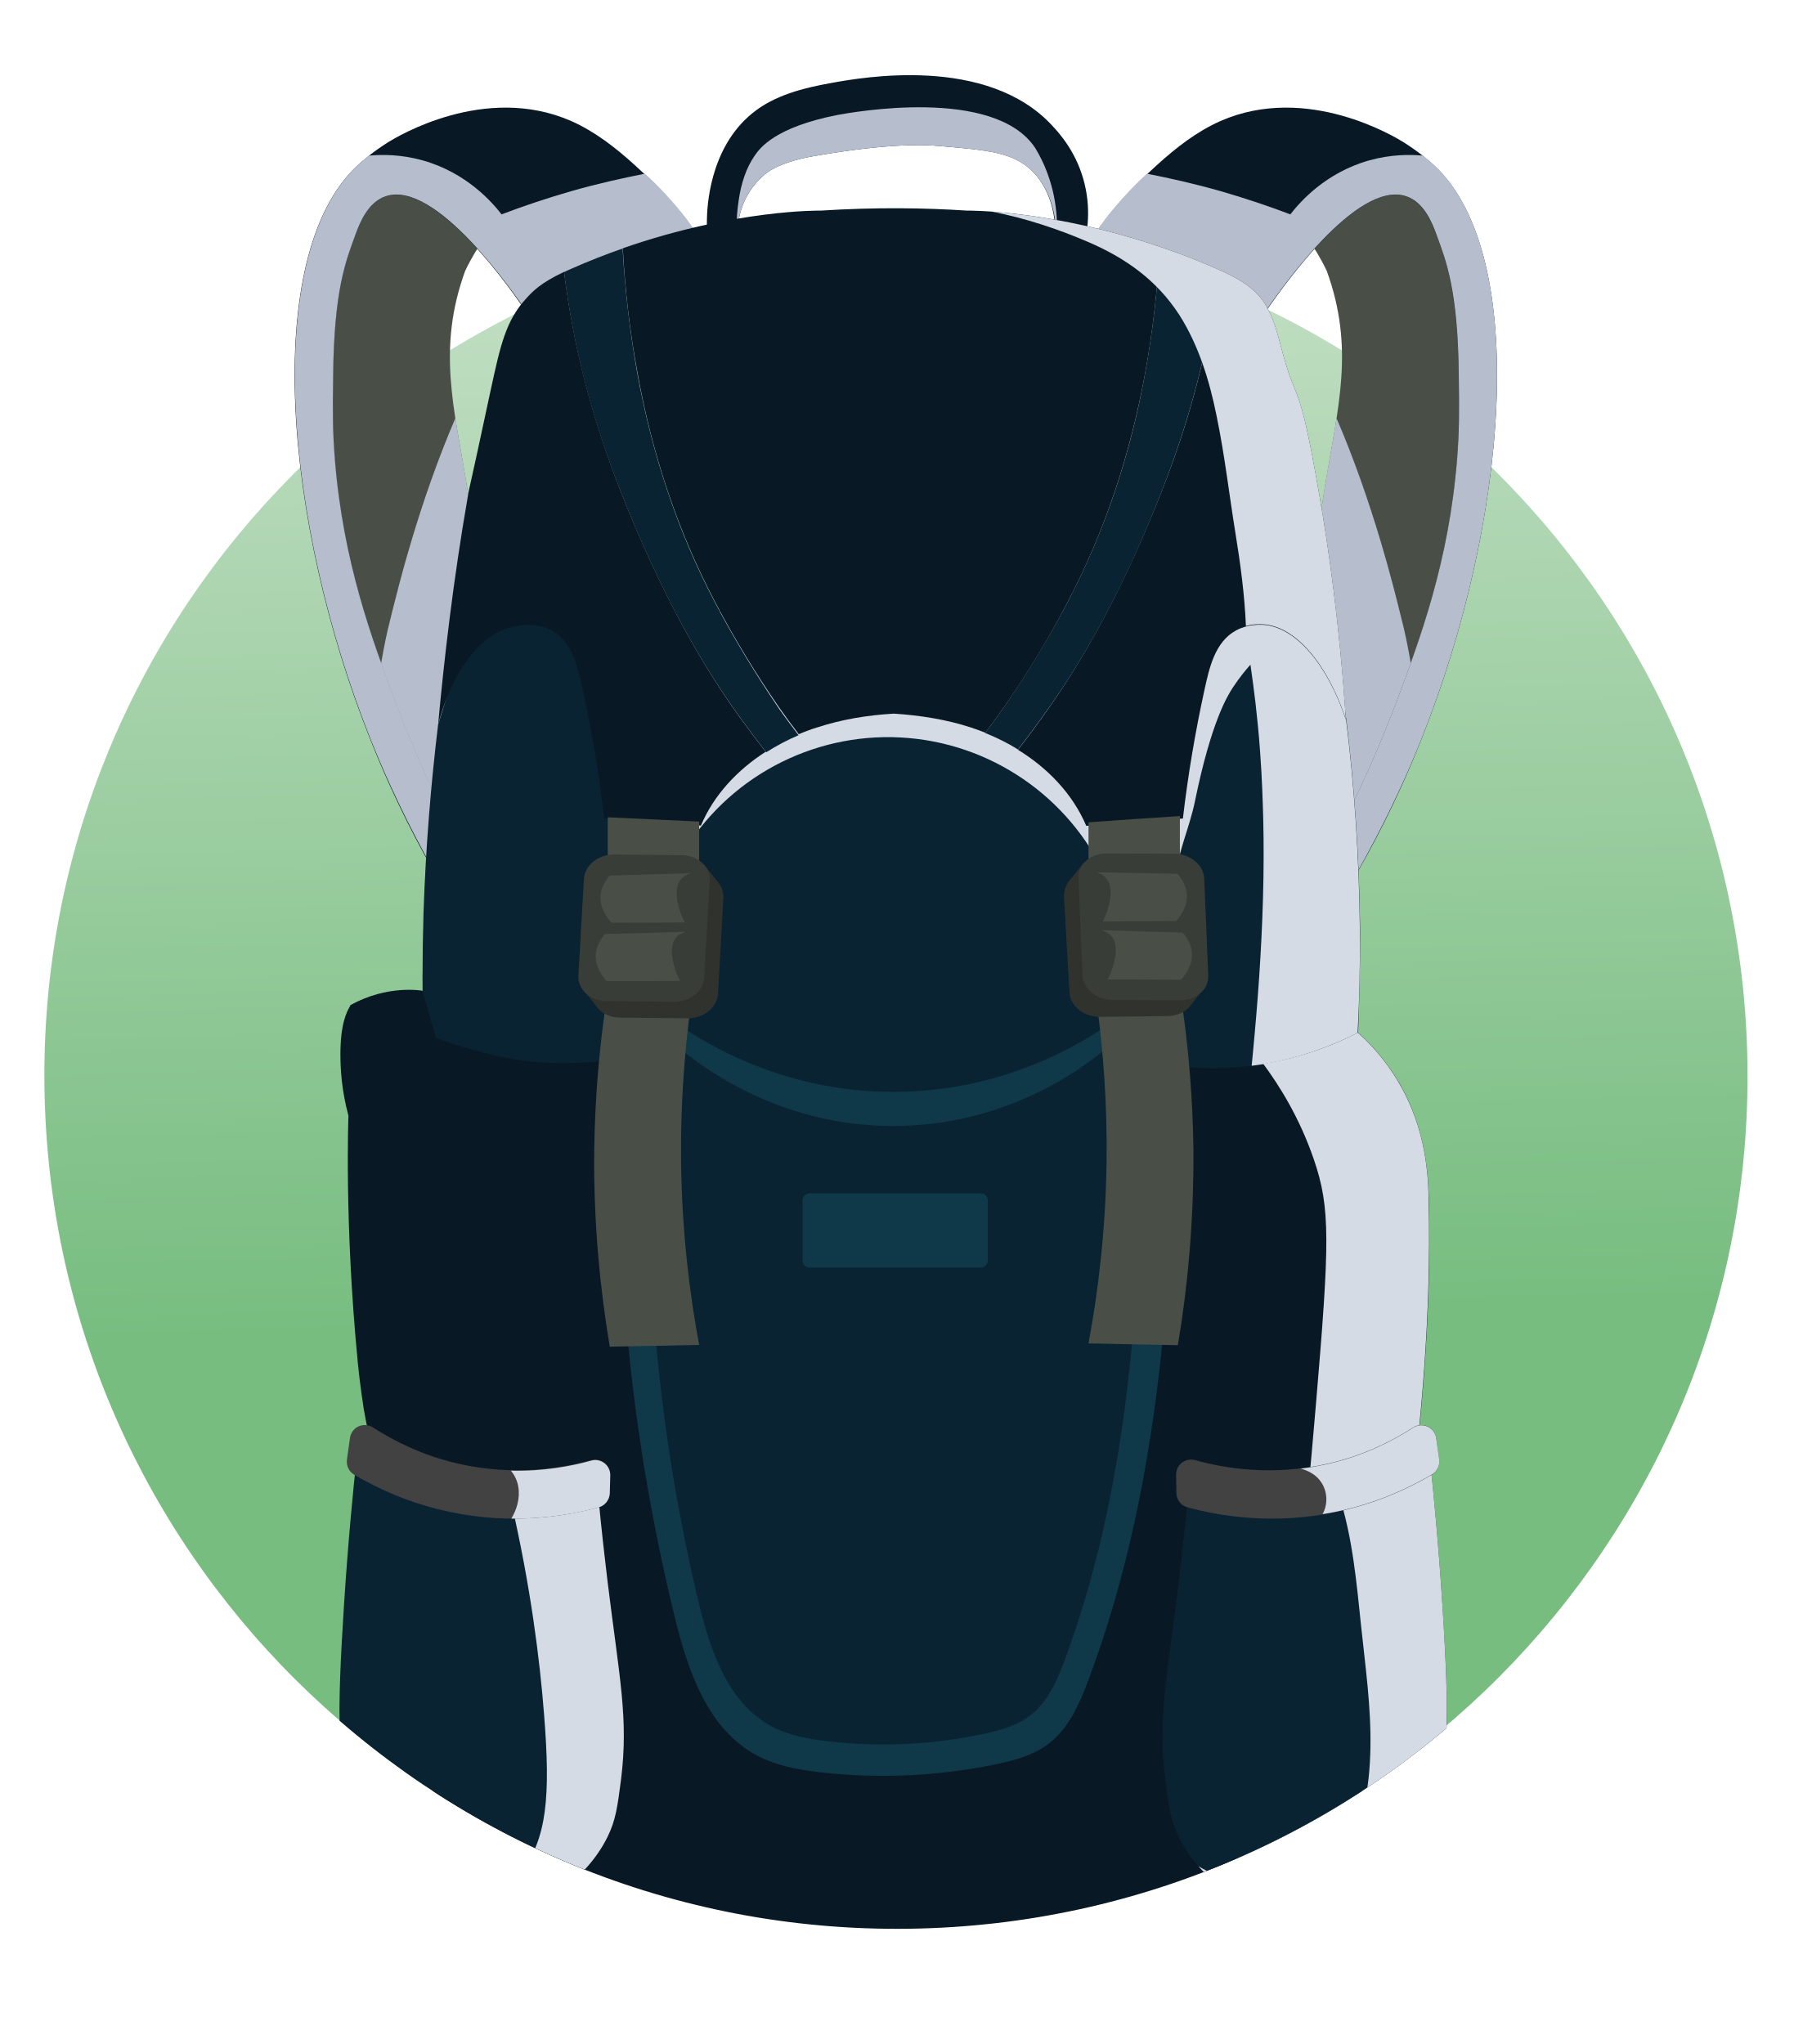
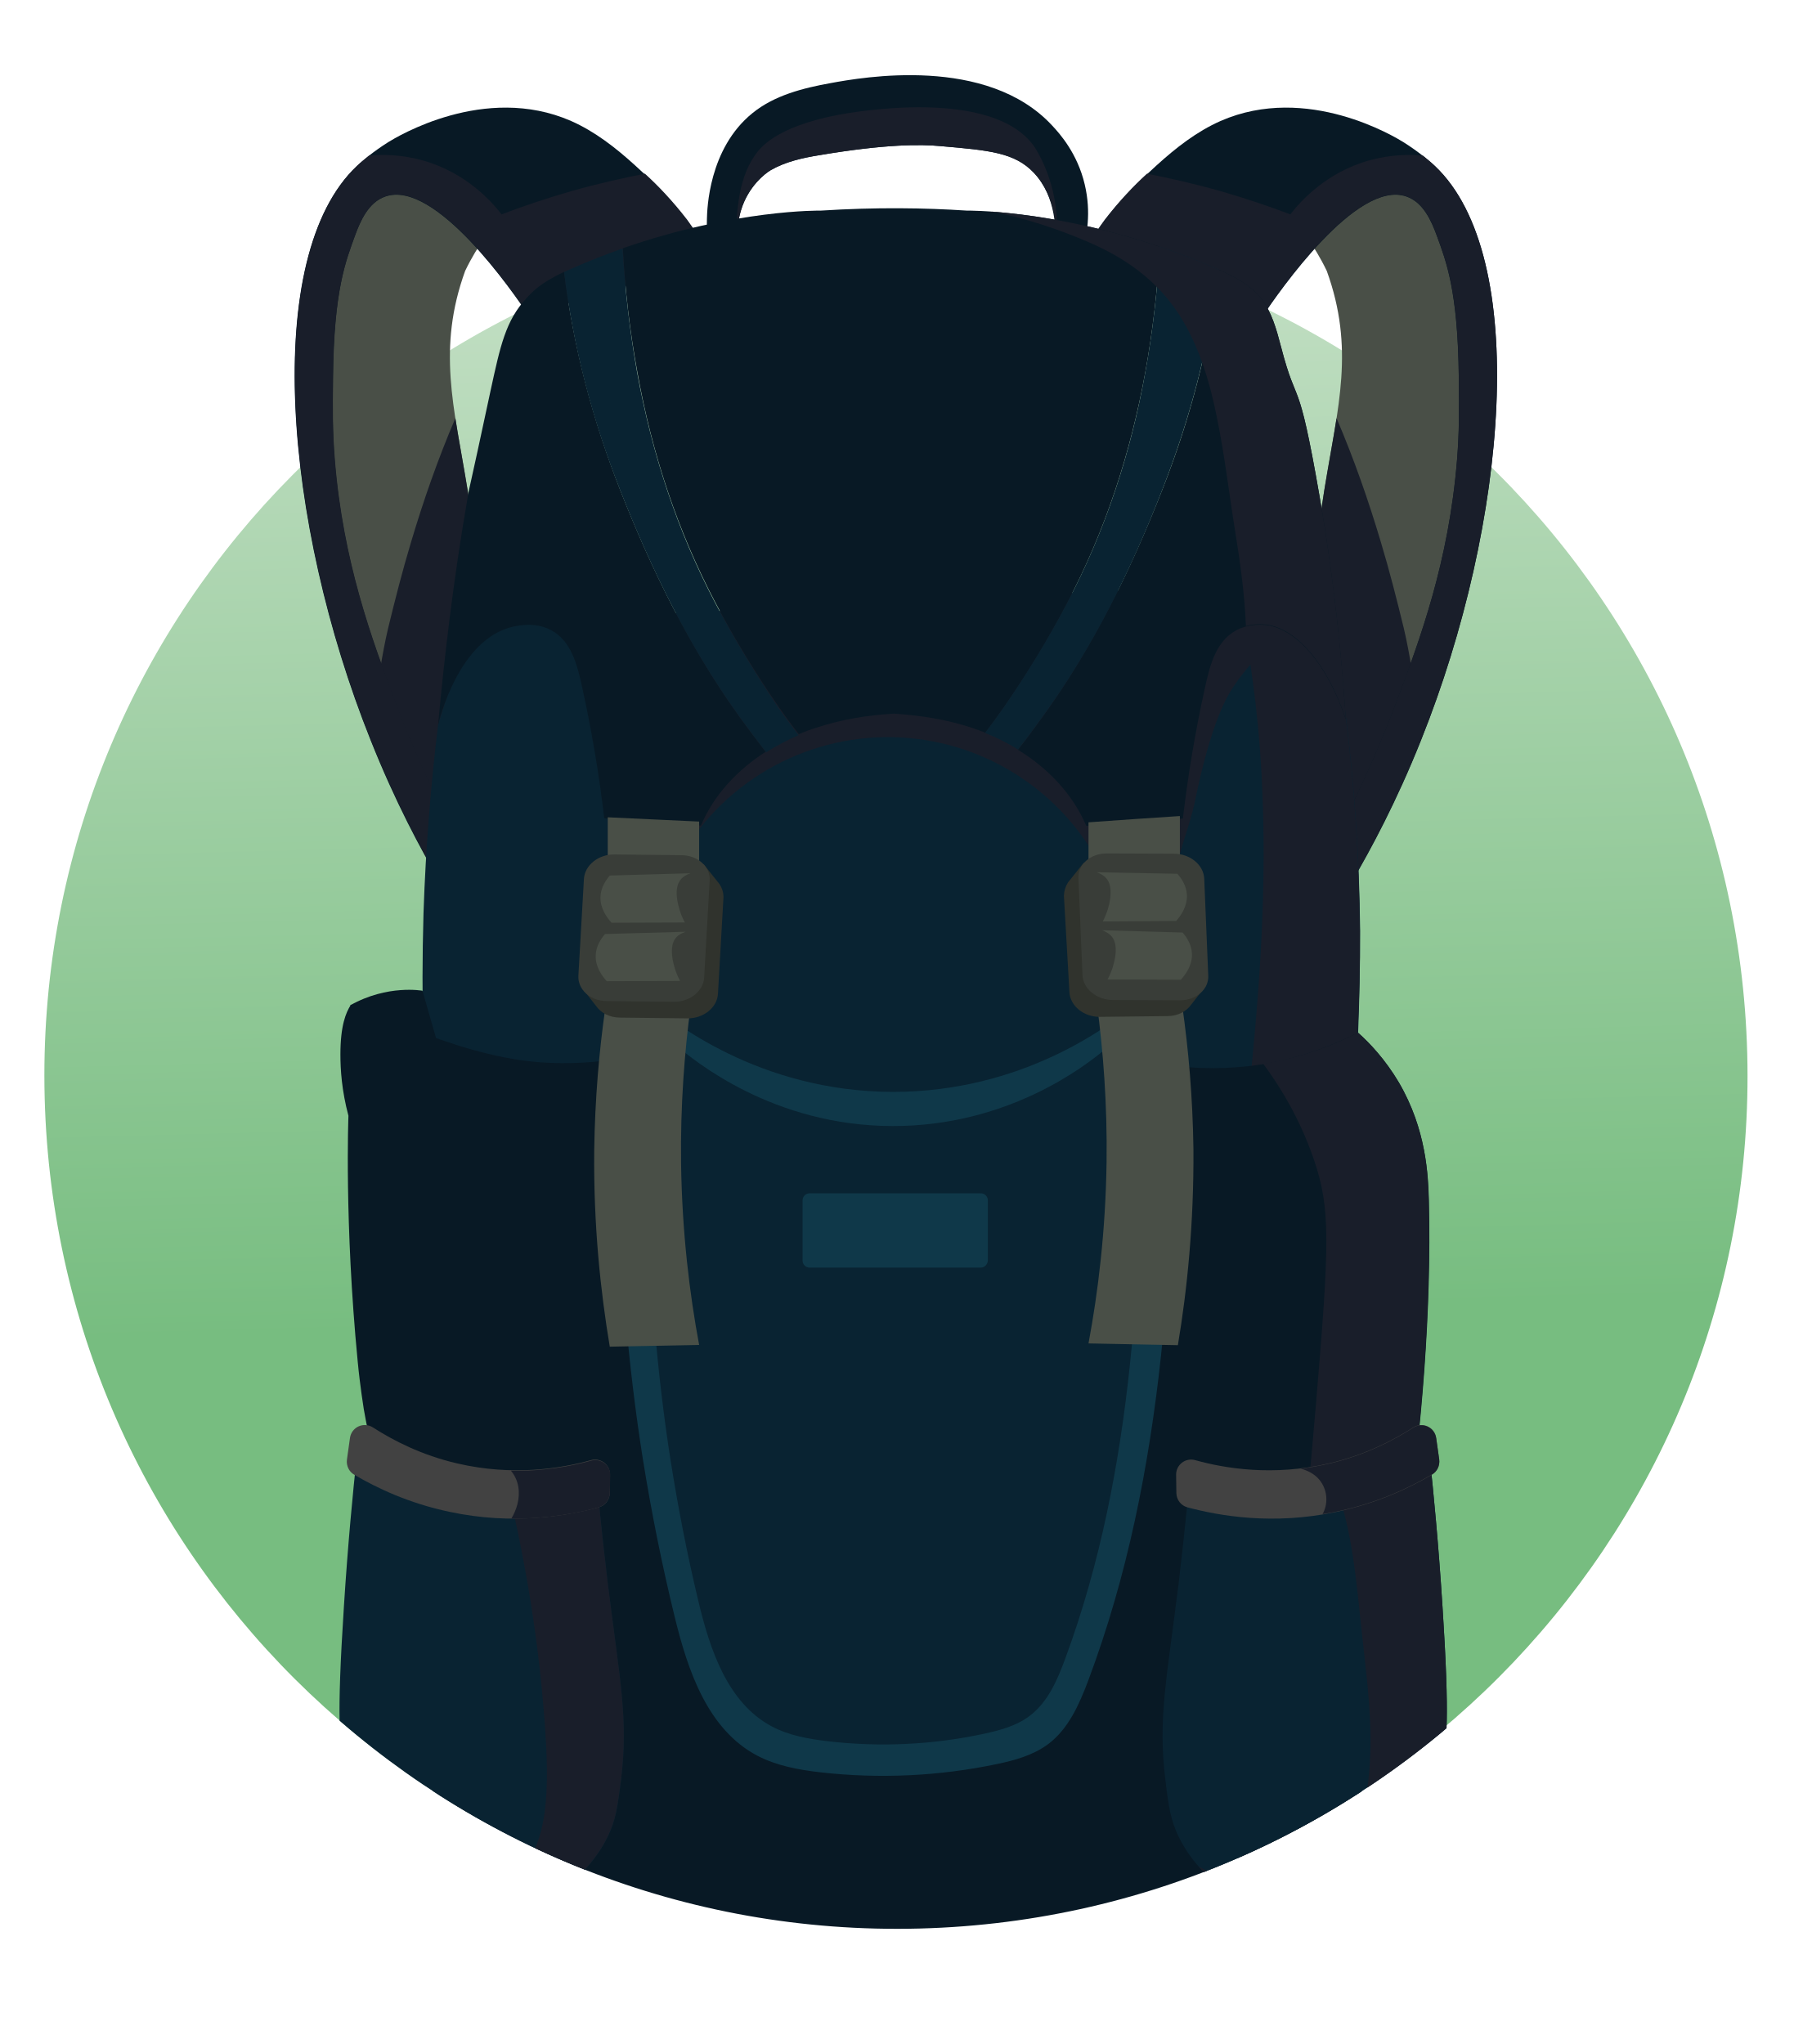
<svg xmlns="http://www.w3.org/2000/svg" xmlns:xlink="http://www.w3.org/1999/xlink" version="1.1" id="Lag_1" x="0px" y="0px" viewBox="0 0 714.4 814.3" style="enable-background:new 0 0 714.4 814.3;" xml:space="preserve">
  <style type="text/css">
	.st0{fill:url(#SVGID_1_);}
	.st1{clip-path:url(#SVGID_00000175303589235226616120000011881505490008450693_);}
	.st2{fill:#5E696B;}
	.st3{fill:#80898B;}
	.st4{fill:#191E2A;}
	.st5{fill:#081925;}
	.st6{fill:#092332;}
	.st7{opacity:0.42;}
	.st8{fill:#AFD9CB;}
	.st9{fill:#9198A0;}
	.st10{fill:url(#SVGID_00000088129585195088105530000007469216872647781787_);}
	.st11{clip-path:url(#SVGID_00000080924952248088722340000011147705315002874000_);}
	.st12{fill:#1C5060;}
	.st13{fill:#16424C;}
	.st14{fill:#0F3849;}
	.st15{fill:#333333;}
	.st16{fill:url(#SVGID_00000166669595831707877440000012274395505189051811_);}
	.st17{clip-path:url(#SVGID_00000154415567838901760920000007841727940123195320_);}
	.st18{fill:#494F47;}
- 	.st19{fill:#B6BECD;}
- 	.st20{fill:#D5DBE4;}
+ 	.st19{fill:#191E2A;}
+ 	.st20{fill:#191E2A;}
	.st21{fill:#424242;}
	.st22{fill:#30332D;}
	.st23{fill:#393D38;}
</style>
  <g>
    <g>
      <g>
        <g>
          <defs>
            <path id="SVGID_00000176026572578772198710000018277353391892255876_" d="M-44.1,416.5L-44.1,416.5       c4.8,184.2-140.7,337.4-324.9,342.2l0,0c-184.2,4.8-337.4-140.7-342.2-324.9l0,0C-714,325.8-570.4,7-492.4-56.1       c55-44.4,57.2,22,133.3,20l74,14C-100.9-26.8-48.9,232.3-44.1,416.5z" />
          </defs>
          <clipPath id="SVGID_00000124871362104744974630000012744722256949860790_">
            <use xlink:href="#SVGID_00000176026572578772198710000018277353391892255876_" style="overflow:visible;" />
          </clipPath>
          <g style="clip-path:url(#SVGID_00000124871362104744974630000012744722256949860790_);">
            <path class="st5" d="M49.3,534.3v132.9l-94.7,94.7h-672l-84-84l-10.1-10.1V534.2l4.3-4.7l229.5-246l188.9-235.6l0.9-1.1       l6.9-8.6l0.3,0.4c0,0,1.2,1.6,3.4,4.6l0,0c21.2,28.3,135,179.9,209.3,265C-87.7,400.1,49.3,534.3,49.3,534.3z" />
            <path class="st5" d="M49.3,534.3v51.3c-0.8,0.7-1.6,1.3-2.4,1.9C29,601.3,7.6,609.8-13.5,618c-10.9,4.3-24.6,8.1-33.4,0.3       c-6.1-5.5-7-14.5-8.2-22.6c-6.1-41.7-29.1-78.8-51.6-114.5c-24.6-39-49.2-78-73.8-117c-43.5-69-87-138-130.6-207       c-21.1-33.5-45.4-79.5-66.2-114.1c21.2,28.3,135,179.9,209.3,265C-87.7,400.1,49.3,534.3,49.3,534.3z" />
            <polygon class="st14" points="-45.4,761.9 49.3,667.2 49.3,625.7 -53.6,692.6 -702.4,692.6 -811.4,635.5 -811.4,667.9        -717.4,761.9      " />
            <polygon class="st5" points="-53.6,583.4 49.3,534.3 49.3,625.7 -53.6,692.6      " />
            <g>
              <path class="st12" d="M103.8,847.6c0.3,0,0.6-0.1,0.9-0.2c0.8-0.5,1.1-1.5,0.6-2.4L-51.3,582c-0.5-0.8-1.3-1.8-2.1-1.3        s-2.5-0.2-2.1,0.6l157.8,265.4C102.7,847.3,103.2,847.6,103.8,847.6z" />
            </g>
            <g>
              <path class="st12" d="M256.1,692.2c0.5,0,1-0.2,1.4-0.7c0.6-0.8,0.4-1.9-0.4-2.4L44.8,530.8c-0.8-0.6-1.9-0.4-2.4,0.4        c-0.6,0.8-0.4,1.9,0.4,2.4l212.3,158.3C255.4,692.1,255.8,692.2,256.1,692.2z" />
            </g>
            <polygon class="st12" points="50.3,534.9 39.1,524.7 38.5,534.4 48.2,537.6      " />
            <path class="st15" d="M116.7,811.8l-9.5,33.8c-0.4,1.4-1.9,2.2-3.3,1.8c-1.3-0.4-2.1-1.6-1.9-2.9l5-34.8       c0.4-2.7,2.9-4.6,5.6-4.2s4.6,2.9,4.2,5.6C116.8,811.4,116.8,811.6,116.7,811.8z" />
          </g>
        </g>
      </g>
    </g>
  </g>
  <g>
    <g>
      <linearGradient id="SVGID_1_" gradientUnits="userSpaceOnUse" x1="-2776.99" y1="-2047.802" x2="-2098.586" y2="-2047.802" gradientTransform="matrix(-2.593545e-02 -0.9997 -0.9997 2.593545e-02 -1753.491 -1955.37)">
        <stop offset="0.357" style="stop-color:#77BD80" />
        <stop offset="1" style="stop-color:#C5E0C6" />
      </linearGradient>
      <path class="st0" d="M696,419.8L696,419.8c4.9,187.3-143,343-330.3,347.9l0,0c-187.3,4.9-343-143-347.9-330.3l0,0    c-4.9-187.3,143-343,330.3-347.9l0,0C535.4,84.7,691.1,232.5,696,419.8z" />
      <g>
        <g>
          <defs>
            <path id="SVGID_00000075120717016315801970000007048987136048328880_" d="M696.6,420.4L696.6,420.4       c4.9,187.3-143,343-330.3,347.9l0,0C179,773.2,23.3,625.3,18.4,438l0,0C15.2,314.7,42.7,36.1,139.5-25.8       C189.8-58,319.1-79.4,383.1-81l97.4,50.7C667.8-35.2,691.7,233.1,696.6,420.4z" />
          </defs>
          <clipPath id="SVGID_00000150083843493297577150000009971233174823318913_">
            <use xlink:href="#SVGID_00000075120717016315801970000007048987136048328880_" style="overflow:visible;" />
          </clipPath>
          <g style="clip-path:url(#SVGID_00000150083843493297577150000009971233174823318913_);">
            <path class="st18" d="M528.5,107.9c-2.6-5.4-5.3-9.7-7.4-12.6c95.1-109.3,72.4,198.3,15.5,232.6       C501.6,201.2,550.9,169.7,528.5,107.9z" />
            <path class="st19" d="M532.4,166.6c6.9,16.1,12.7,32.7,17.7,49.5c3.4,11.3,6.3,22.7,9.1,34.2c2.5,10.6,3.9,21.4,5.8,32.1       c-7.8,22-17.5,38.8-28.5,45.4C513.7,245.2,526.8,203.1,532.4,166.6z" />
            <path class="st5" d="M560.2,78.3c6.8,2.3,10,9.9,12.1,15.5c3.7,10.2,8.4,21.8,8.8,56.4c0.1,14,0.2,21.7-0.7,33.1       c-3.3,40.5-14.7,71.3-24,96c-5.8,15.4-14.4,35.9-26.9,59.2c3.1,4,6.3,8.1,9.4,12.1c7-11.9,17.4-31.1,27.2-55.8       c34.6-86.4,43.5-192.7,5.5-228.6c-2-1.9-6.4-5.7-12.6-9.6c-3.1-1.9-38.3-23.5-72.8-8.4c-9.5,4.2-17.8,10.7-25.5,17.7       c-12,10.8-23.2,23-30.4,37.5c24.3,7.4,48.6,14.8,72.9,22.2C509.3,116.6,540.4,71.4,560.2,78.3z" />
            <path class="st19" d="M456.9,69.2c9.1,1.8,19,4,29.5,7c10,2.9,19.2,6,27.6,9.2c3.8-4.9,14-16.6,31.4-21.5       c8.6-2.4,16.2-2.4,21.4-1.9c0.8,0.7,1.8,1.4,2.8,2.3c0.8,0.7,1.5,1.3,2,1.8c38,36,29.1,142.2-5.5,228.6       c-9.9,24.7-20.3,43.8-27.2,55.8c-3.1-4-6.3-8.1-9.4-12.1c12.5-23.3,21.1-43.8,26.9-59.2c9.3-24.7,20.7-55.4,24-96       c0.9-11.4,0.9-19.1,0.7-33.1c-0.3-34.6-5.1-46.2-8.8-56.4c-2-5.6-5.3-13.2-12.1-15.5c-19.9-6.8-51,38.3-57.1,47.3       c-24.3-7.4-48.6-14.8-72.9-22.2c2.5-4.8,5.8-10.2,9.9-15.8C445.9,80,451.7,73.9,456.9,69.2z" />
            <path class="st5" d="M419.2,50.1c-26-28.2-75.8-19.3-88.3-17c-11.1,2-22.5,4.9-31.2,12c-17.5,14.2-18,38.5-18.1,42.1       c-0.2,5.8,0.6,10.6,1.2,13.8c4-0.6,7.9-1.3,11.9-1.9c-0.6-2.8-1.6-8.6,0.5-15.4c2.9-9.5,9.6-14.6,11.8-15.9       c5.9-3.4,12.7-4.9,19.5-6c26.7-4.5,40.4-4.3,48.1-3.6c19.8,1.7,29.7,2.6,37.3,10.7c9,9.7,8.8,23.4,8.4,29.1       c0.3-0.3,2.7-2.3,6.1-1.8c3.1,0.5,4.7,2.6,5,3c1.4-4.9,3.4-14.4,0.7-25.7C429.2,61.1,422.1,53.2,419.2,50.1z" />
            <path class="st18" d="M185.3,107.9c2.6-5.4,5.3-9.7,7.4-12.6C97.6-14,120.3,293.6,177.2,327.9       C212.2,201.2,162.9,169.7,185.3,107.9z" />
            <path class="st19" d="M181.4,166.6c-6.9,16.1-12.7,32.7-17.7,49.5c-3.4,11.3-6.3,22.7-9.1,34.2c-2.5,10.6-3.9,21.4-5.8,32.1       c7.8,22,17.5,38.8,28.5,45.4C200.1,245.2,187,203.1,181.4,166.6z" />
            <path class="st5" d="M153.5,78.3c-6.8,2.3-10,9.9-12.1,15.5c-3.7,10.2-8.4,21.8-8.8,56.4c-0.1,14-0.2,21.7,0.7,33.1       c3.3,40.5,14.7,71.3,24,96c5.8,15.4,14.4,35.9,26.9,59.2c-3.1,4-6.3,8.1-9.4,12.1c-7-11.9-17.4-31.1-27.2-55.8       c-34.6-86.4-43.5-192.7-5.5-228.6c2-1.9,6.4-5.7,12.6-9.6c3.1-1.9,38.3-23.5,72.8-8.4c9.5,4.2,17.8,10.7,25.5,17.7       c12,10.8,23.2,23,30.4,37.5c-24.3,7.4-48.6,14.8-72.9,22.2C204.5,116.6,173.4,71.4,153.5,78.3z" />
            <path class="st19" d="M256.9,69.2c-9.1,1.8-19,4-29.5,7c-10,2.9-19.2,6-27.6,9.2c-3.8-4.9-14-16.6-31.4-21.5       c-8.6-2.4-16.2-2.4-21.4-1.9c-0.8,0.7-1.8,1.4-2.8,2.3c-0.8,0.7-1.5,1.3-2,1.8c-38,36-29.1,142.2,5.5,228.6       c9.9,24.7,20.3,43.8,27.2,55.8c3.1-4,6.3-8.1,9.4-12.1c-12.5-23.3-21.1-43.8-26.9-59.2c-9.3-24.7-20.7-55.4-24-96       c-0.9-11.4-0.9-19.1-0.7-33.1c0.3-34.6,5.1-46.2,8.8-56.4c2-5.6,5.3-13.2,12.1-15.5c19.9-6.8,51,38.3,57.1,47.3       c24.3-7.4,48.6-14.8,72.9-22.2c-2.5-4.8-5.8-10.2-9.9-15.8C267.9,80,262.1,73.9,256.9,69.2z" />
            <path class="st6" d="M541,411.4c-20.1,15.5-93.8,68.6-199.8,64.4c-89.1-3.5-150.5-45.5-172.6-62.2c-0.4-15.8-0.4-32.4,0.1-49.8       c0.9-26.8,3-51.8,5.8-75c4.2-13.4,8.3-26.9,12.5-40.3c113.4-5.8,226.8-11.6,340.2-17.3c3,18.5,6,36.9,9.1,55.4       c3.1,25.8,5.2,54,5.5,84.2C541.8,384.9,541.5,398.4,541,411.4z" />
            <path class="st20" d="M541.7,370.9c-0.3-30.3-2.3-58.4-5.5-84.2c-3-18.5-6-36.9-9.1-55.4c-86.9,4.4-173.9,8.9-260.8,13.3       c-3.6,5-2.8,14.4-3,20.1c-0.3,9.7-0.7,19.4-0.8,29.1c-0.1,10.3,0.6,17.6,2.8,27.3c1.8,8.2,4.3,14.9,6.2,19.6       c18-30.7,51.8-48.8,87.3-46.9c35.5,1.9,67.2,23.5,81.9,56c-4.1,2.4-4.9,4.1-4.8,5.2c0.4,4.2,13.4,5.8,19.2,6.1       c2.7,0.1,6.1,0.3,8.5-1.4c3.7-2.7,4.3-7.9,4.5-9.9c1.2-10.5,5.8-20.3,7.9-30.6c6.5-31.7,12.9-41.9,15.1-45.3       c2.7-4.1,5.3-7.2,7-9.1c1.3,8.8,2.8,20.4,3.8,33.9c0.9,12,1.1,20.9,1.3,27.4c0.5,21-0.2,42-1.6,62.9       c-0.7,10.5-1.6,20.9-2.6,31.4c-0.5,5.5-1.1,11-1.6,16.5c-0.1,0.9-0.1,1.7-0.2,2.6c21.2-11.3,36.1-22.3,43.6-28.1       C541.5,398.4,541.8,384.9,541.7,370.9z" />
            <path class="st5" d="M247,195.1c-11-28.1-18.6-56.9-22.3-86.8c-9.5,4.5-12.5,7.8-14.9,10.4c-8.4,9-10.5,19.1-14.4,37       c-9.2,43.1-8.5,38.5-9,41.8c-6,34.4-9.6,66.3-11.9,91.4c0.4-1.8,8.3-34.6,30.1-39.3c2.1-0.4,8.8-1.9,15,1.5       c7.9,4.2,10.4,13.6,12.5,23.6c3.7,17,6.6,34.1,8.6,51.3c12.8,1,25.7,1.9,38.5,2.9c5.2-12.3,14.6-22.2,25.8-29.4       c-3.6-4.6-7.1-9.3-10.5-14C274.6,257.8,259.5,226.9,247,195.1z" />
            <path class="st5" d="M541,411.4c4.5,4,10.8,10.6,16.3,19.9c10.9,18.7,11.6,37,11.9,46.9c2.2,89.1-16.3,183.6-27.5,239       c-3.1,15.3-8.3,39.6-28.2,54.7c-10.3,7.8-23.2,11.1-35.7,14.2c-22,5.5-44.1,11-66.6,14c-42.7,5.8-86.1,2.7-129.1-0.3       c-22.4-1.6-45.2-3.3-66.1-11.5c-9.7-3.8-19.1-9.2-25.7-17.3c-9.2-11.2-12.1-26.1-14.7-40.3c-6.6-35.7-14.3-71.2-19.7-107.1       c-6.4-43.1-8.9-49.9-11-62.3c0,0-1.5-9.3-2.4-18.8c-5.4-55.6-3.7-98-3.7-98c-2.7-10.1-3.2-18.5-3.2-24.4       c0-11.6,2.2-16.7,4.1-19.7c1.3-2.1,39.2,20.1,75.4,22.8c23.5,1.7,42.5-3.2,54-7.2c7.8,6.8,39.1,32.6,86.7,32.6       c45.6,0.1,76.1-23.5,84.4-30.3c12,4.1,34.7,10.1,62.6,5.7C518.8,421.4,531.9,416,541,411.4z" />
            <path class="st14" d="M450.7,401.4c-9.3,7.5-43.7,33.6-95,33.6c-53.5-0.1-88.9-28.6-97.6-36.1c-2.9,0.9-6.3,1.9-9.9,2.8       c0,2.7,0.1,5.3-0.1,7.2c-1.3,19.3-1.8,38.6-1.6,58c0.4,38.3,3.6,76.6,9.6,114.5c3.4,21.1,7.6,42.1,12.7,62.9       c5.2,21.3,13.1,44.7,32.8,55.1c7.8,4.1,16.7,5.7,25.5,6.7c23.3,2.6,47,1.5,69.9-3.3c7.2-1.5,14.4-3.5,20.3-7.8       c8.3-6.1,12.6-16,16.2-25.5c31.3-83.5,34.3-174.1,35.1-263.2C461.3,404.7,455.3,402.9,450.7,401.4z" />
            <path class="st6" d="M439.9,418.3c-8.2,6.8-38.8,30.4-84.4,30.3c-47.5-0.1-78.9-25.9-86.7-32.6c-2.6,0.8-5.6,1.7-8.8,2.5       c0,2.5,0,4.8-0.1,6.5c-1.1,17.5-1.6,34.9-1.4,52.4c0.3,34.7,3.2,69.3,8.5,103.6c3,19.1,6.7,38.1,11.2,56.9       c4.6,19.3,11.6,40.4,29.1,49.8c6.9,3.7,14.8,5.1,22.6,6c20.7,2.4,41.7,1.4,62.1-3c6.4-1.4,12.8-3.1,18-7       c7.4-5.5,11.2-14.4,14.4-23.1c27.8-75.5,30.4-157.4,31.1-238C449.3,421.3,444,419.7,439.9,418.3z" />
            <path class="st20" d="M569.1,478.2c-0.2-9.8-0.9-28.2-11.9-46.9c-5.5-9.4-11.8-15.9-16.3-19.9c-8.9,4.6-21.7,9.8-37.7,12.4       c6.2,8.4,14.4,21.2,20.2,38.2c6.6,19.3,6.3,32.8,0.8,97.4c-9.6,112.6-7.3,55.5-12.9,115.6c-0.6,6.1-1.9,20.9-7.8,39.3       c-3.7,11.6-8.9,27.3-20.7,40.6c-10.7,12-22.2,16.6-45.4,25.8c-43.2,17.2-82,20.2-95.4,21.1c-6.6,0.5-12.3,0.9-12.1,0.9       c27.1,1.2,54.3,1,81.1-2.6c22.5-3,44.6-8.5,66.6-14c12.5-3.1,25.4-6.4,35.7-14.2c19.9-15.1,25.1-39.4,28.2-54.7       C552.8,661.9,571.3,567.3,569.1,478.2z" />
            <path class="st6" d="M247.4,708.9c-1.3,10.8-2.1,16.3-5.4,23c-8.7,17.7-28.4,30.9-48.9,32c-2.4,0.1-4.5,0.2-7.4-0.2       c-26.1-3.5-43-38.3-48.7-62.5c-1.6-6.5-3-15.3,0-61.3c1.6-25.1,3.6-45.6,5.1-59.6c8.8,5.5,24.7,14,46.5,17.2       c21.8,3.3,39.6-0.2,49.6-2.8c1.5,15.3,2.9,27.6,3.8,35.3C246.8,668.9,250.4,684.5,247.4,708.9z" />
            <path class="st19" d="M420.7,97.7c0.7-6.8,0.9-18.3-4.3-30.8c-0.5-1.3-2.2-5-4-7.9c-16.3-24.8-73.8-14.1-78.8-13.2       c-24.9,4.9-30.9,13.2-32.9,16.1c-3.6,5.1-5.5,11.5-6.4,17.6c-0.6,3.9-1,8.1-0.8,12c0.1,2.5,0.7,5.1,1.1,7.6h0.1       c-0.6-2.8-1.6-8.6,0.5-15.4c2.9-9.5,9.6-14.6,11.8-15.9c5.9-3.4,12.7-4.9,19.5-6c26.7-4.5,40.4-4.3,48.1-3.6       c19.7,1.7,29.6,2.6,37.3,10.7C420.9,78.5,421,92,420.7,97.7z" />
            <path class="st6" d="M464.2,708.9c1.3,10.8,2.1,16.3,5.4,23c8.7,17.7,28.4,30.9,48.9,32c2.4,0.1,4.5,0.2,7.4-0.2       c26.1-3.5,43-38.3,48.7-62.5c1.6-6.5,3-15.3,0-61.3c-1.6-25.1-3.6-45.6-5.1-59.6c-8.8,5.5-24.7,14-46.5,17.2       c-21.8,3.3-39.6-0.2-49.6-2.8c-1.5,15.3-2.9,27.6-3.8,35.3C464.8,668.9,461.2,684.5,464.2,708.9z" />
            <path class="st20" d="M574.6,639.9c-1.6-25.1-3.6-45.6-5.1-59.6c-7.3,4.6-19.7,11.2-36.2,15.2c5.5,16.8,7.1,35.2,8.9,52.4       c1.7,16.1,4,32.2,3.7,48.4c-0.3,15.7-2.7,33.9-14.6,45.4c-10.3,10-27,10.4-40.1,7.3c-4.8-1.1-9.6-3-13.8-5.5       c10.2,11.6,25.4,19.6,41.1,20.4c2.4,0.1,4.5,0.2,7.4-0.2c26.1-3.5,43-38.3,48.7-62.5C576.1,694.7,577.6,686,574.6,639.9z" />
            <path class="st21" d="M468.6,594.9c0.1,2.6,1.8,4.9,4.4,5.6c12.7,3.4,34.1,7.2,59.4,1.8c16.2-3.4,29-9.5,38-14.8       c2.1-1.2,3.2-3.6,2.9-6l-1.2-8.6c-0.6-4.4-5.5-6.6-9.2-4.2c-8.1,5.2-19.3,11-33.5,14.3c-22.3,5.2-41.5,2-53.3-1.3       c-3.9-1.1-7.7,1.9-7.6,5.9L468.6,594.9z" />
            <path class="st5" d="M425,240.4c15.3-29,25.3-59.8,31.2-92c3-16.5,4.9-33,5.8-50.1c-43.8-14.9-76.9-14.4-76.9-14.4       c-16.6-1.1-36.2-1.4-58.1,0c0,0-34.1-0.6-78.9,15c0.9,16.9,2.8,33.1,5.8,49.4c5.8,32.2,15.9,63,31.2,92       c7.6,14.4,16.1,28.3,25.3,41.6c2.5,3.6,5.1,7.1,7.8,10.6c2.3-1,4.7-1.9,7-2.6c10-3.3,20.4-5,30.9-5.6       c10.5,0.7,20.9,2.3,30.9,5.6c1.8,0.6,3.7,1.3,5.5,2c2.5-3.3,4.9-6.6,7.3-10C409,268.7,417.5,254.8,425,240.4z" />
            <path class="st5" d="M525.6,197.5c-8.7-50.2-8.7-33.9-15.3-59.3c-1.8-6.9-3.7-14-8.1-19.5c-4.3-5.3-10.5-8.5-16.8-11.3       c-3.6,30.2-11.2,59.3-22.4,87.7c-12.5,31.8-27.6,62.7-47.7,90.5c-3.2,4.4-6.4,8.8-9.8,13.1c11.9,7.3,21.8,17.6,27.2,30.3       c12.8-1,25.7-1.9,38.5-2.9c2-17.2,4.9-34.4,8.6-51.3c1.9-8.6,4.1-19,12.5-23.6c4.7-2.6,9.4-2.3,10.7-2.3       c13.2,0.7,25.9,16.1,33.1,37.8C533.6,248.4,529.2,218.2,525.6,197.5z" />
            <path class="st20" d="M242,629.9c-0.9-7.7-2.4-19.9-3.8-35.3c-7.6,2-19.6,4.5-34.5,4.1c7.7,33.6,11.3,62.3,13,84       c2.7,33.4,1.1,49.8-9.2,63.4c-7,9.2-15.8,14.4-22.3,17.4c0.2,0,0.3,0.1,0.5,0.1c2.9,0.4,5,0.3,7.4,0.2       c20.5-1.1,40.1-14.2,48.9-32c3.3-6.7,4-12.2,5.4-23C250.4,684.5,246.8,668.9,242,629.9z" />
            <path class="st6" d="M285,240.4c-15.3-29-25.3-59.8-31.2-92c-2.9-16.3-4.8-32.6-5.8-49.4c-6.6,2.3-13.5,5-20.5,8.1       c-1,0.4-1.9,0.9-2.8,1.3c3.6,29.8,11.2,58.7,22.3,86.8c12.5,31.8,27.6,62.7,47.7,90.5c3.4,4.7,6.9,9.4,10.5,14       c4.1-2.6,8.4-4.9,12.9-6.8c-2.6-3.5-5.3-7-7.8-10.6C301.1,268.7,292.6,254.8,285,240.4z" />
            <path class="st18" d="M242.9,536.5c11.9-0.2,23.7-0.5,35.6-0.7c-3.8-20.3-6.8-44.7-7.2-72.3c-0.3-23.4,1.4-44.5,3.8-62.6       c-11.3,0.3-22.7,0.5-34,0.8c-2.4,16.8-4.1,35.8-4.4,56.6C236.4,488.1,239.2,514.4,242.9,536.5z" />
            <path class="st6" d="M463,195.1c11.1-28.4,18.8-57.5,22.4-87.7c-0.3-0.1-0.6-0.3-0.9-0.4c-7.7-3.4-15.3-6.3-22.5-8.7       c-0.9,17.1-2.8,33.6-5.8,50.1c-5.8,32.2-15.9,63-31.2,92c-7.6,14.4-16.1,28.3-25.3,41.6c-2.4,3.4-4.8,6.7-7.3,10       c4.5,1.8,9,4,13.1,6.6c3.4-4.3,6.6-8.7,9.8-13.1C435.5,257.8,450.6,226.9,463,195.1z" />
            <path class="st18" d="M278.5,350.3h-36.4v-24.7c12.1,0.6,24.3,1.1,36.4,1.7C278.5,335,278.5,342.7,278.5,350.3z" />
            <path class="st22" d="M286.6,352.2L286.6,352.2c0,0,0-0.1-0.1-0.1c-0.2-0.3-0.4-0.6-0.7-0.9c-1.8-2.3-3.7-4.6-5.5-6.9       c-1,1-2,2-3,3.1c-0.1,0-0.2,0-0.3,0l-26.8-0.3c-6.4-0.1-11.9,4.3-12.2,9.8l-1.8,31.8c-1.5,1.5-3.1,3.1-4.6,4.6       c1.9,2.5,3.9,4.9,5.8,7.4l0,0c1.9,2.8,5.4,4.7,9.6,4.7l26.8,0.3c6.4,0.1,11.9-4.3,12.2-9.8l2.2-38.5       C288.2,355.5,287.6,353.7,286.6,352.2z" />
            <path class="st23" d="M268.3,399.1l-26.8-0.3c-6.4-0.1-11.4-4.6-11.1-10.1l2.2-38.5c0.3-5.5,5.8-9.9,12.2-9.8l26.8,0.3       c6.4,0.1,11.4,4.6,11.1,10.1l-2.2,38.5C280.3,394.8,274.8,399.2,268.3,399.1z" />
            <path class="st18" d="M267.9,382c0.4,2.2,1.1,5.2,3,8.8c-9.7,0-19.4,0.1-29.2,0.1c-1.9-2.1-4.6-5.8-4.4-10.3       c0.1-3.7,2.1-6.6,3.7-8.5c10.7-0.3,21.4-0.6,32.1-0.9c-0.3,0.1-0.7,0.3-1.2,0.5C269.4,372.8,266.8,375,267.9,382z" />
            <path class="st18" d="M269.8,358.7c0.4,2.2,1.1,5.2,3,8.8c-9.7,0-19.4,0.1-29.2,0.1c-1.9-2.1-4.6-5.8-4.4-10.3       c0.1-3.7,2.1-6.6,3.7-8.5c10.7-0.3,21.4-0.6,32.1-0.9c-0.3,0.1-0.7,0.3-1.2,0.5C271.4,349.6,268.7,351.8,269.8,358.7z" />
            <path class="st14" d="M390.7,505h-68.2c-1.5,0-2.8-1.2-2.8-2.8v-24c0-1.5,1.2-2.8,2.8-2.8h68.2c1.5,0,2.8,1.2,2.8,2.8v24       C393.4,503.7,392.2,505,390.7,505z" />
            <path class="st20" d="M525.6,197.5c-8.7-50.2-8.7-33.9-15.3-59.3c-1.8-6.9-3.7-14-8.1-19.5c-4.3-5.3-10.5-8.5-16.8-11.3       c-0.3-0.1-0.6-0.3-0.9-0.4c-7.7-3.4-15.3-6.3-22.5-8.7c-29.4-10-53.9-13-66.9-14c13.2,2.6,26.1,6.8,38.6,12.2       c14.8,6.4,27.2,15.2,36.1,29c7.7,12.1,12,26.2,14.8,40.1c3.2,15.4,5,31.1,7.5,46.6c2,12.3,3.7,24.8,4.2,37.2       c3.1-0.9,5.8-0.7,6.7-0.7c13.2,0.7,25.9,16.1,33.1,37.8C533.6,248.4,529.2,218.2,525.6,197.5z" />
            <path class="st20" d="M572.1,573c-0.6-4.4-5.5-6.6-9.2-4.2c-8.1,5.2-19.3,11-33.5,14.3c-4,0.9-7.8,1.6-11.5,2       c0.1,0,0.2,0,0.3,0c2.6,0.7,5.2,2,7,4c3.1,3.4,4,8.4,2.3,12.7c-0.2,0.5-0.4,1-0.7,1.4c1.9-0.3,3.7-0.6,5.6-1       c16.2-3.4,29-9.5,38-14.8c2.1-1.2,3.2-3.6,2.9-6L572.1,573z" />
            <path class="st21" d="M242.9,594.9c-0.1,2.6-1.8,4.9-4.4,5.6c-12.7,3.4-34.1,7.2-59.4,1.8c-16.2-3.4-29-9.5-38-14.8       c-2.1-1.2-3.2-3.6-2.9-6l1.2-8.6c0.6-4.4,5.5-6.6,9.2-4.2c8.1,5.2,19.3,11,33.5,14.3c22.3,5.2,41.5,2,53.3-1.3       c3.9-1.1,7.7,1.9,7.6,5.9L242.9,594.9z" />
            <path class="st20" d="M235.5,581.9c-7.9,2.2-19,4.3-32,4l0.1,0.1c3.1,3.8,3.7,8.6,2.5,13.3c-0.5,1.9-1.3,3.8-2.3,5.5       c0,0.1-0.1,0.1-0.1,0.2c14.4,0.1,26.5-2.2,34.8-4.5c2.5-0.7,4.3-3,4.4-5.6l0.2-7.1C243.2,583.8,239.4,580.8,235.5,581.9z" />
            <path class="st18" d="M469.2,535.9c-11.9-0.2-23.7-0.5-35.6-0.7c3.8-20.3,6.8-44.7,7.2-72.3c0.3-23.4-1.4-44.5-3.8-62.6       c11.3,0.3,22.7,0.5,34,0.8c2.4,16.8,4.1,35.8,4.4,56.6C475.6,487.5,472.9,513.9,469.2,535.9z" />
            <path class="st18" d="M433.6,349.8H470v-24.7c-12.1,0.8-24.3,1.6-36.4,2.5C433.6,334.9,433.6,342.3,433.6,349.8z" />
            <path class="st22" d="M425.4,351.6L425.4,351.6C425.4,351.6,425.4,351.5,425.4,351.6c0.3-0.4,0.5-0.7,0.8-1       c1.8-2.3,3.7-4.6,5.5-6.9c1,1,2,2,3,3.1c0.1,0,0.2,0,0.3,0l26.8-0.3c6.4-0.1,11.9,4.3,12.2,9.8l1.8,31.8       c1.5,1.5,3.1,3.1,4.6,4.6c-1.9,2.5-3.9,4.9-5.8,7.4l0,0c-1.9,2.8-5.4,4.7-9.6,4.7l-26.8,0.3c-6.4,0.1-11.9-4.3-12.2-9.8       l-2.2-38.5C423.9,354.9,424.4,353.2,425.4,351.6z" />
            <path class="st23" d="M443.3,398.4l26.8,0.1c6.4,0,11.5-4.4,11.2-9.9l-1.6-38.5c-0.2-5.5-5.6-10-12.1-10l-26.8-0.1       c-6.4,0-11.5,4.4-11.2,9.9l1.6,38.5C431.4,393.9,436.8,398.3,443.3,398.4z" />
            <path class="st18" d="M444.2,381.4c-0.4,2.2-1.1,5.2-3,8.8c9.7,0,19.4,0.1,29.2,0.1c1.9-2.1,4.6-5.8,4.4-10.3       c-0.1-3.7-2.1-6.6-3.7-8.5c-10.7-0.3-21.4-0.6-32.1-0.9c0.3,0.1,0.7,0.3,1.2,0.5C442.6,372.3,445.3,374.4,444.2,381.4z" />
            <path class="st18" d="M442.2,358.3c-0.3,2.2-1.1,5.2-2.9,8.8c9.7-0.1,19.4-0.1,29.2-0.2c1.9-2.1,4.5-5.8,4.3-10.4       c-0.2-3.7-2.2-6.6-3.8-8.4c-10.7-0.2-21.4-0.4-32.1-0.6c0.3,0.1,0.7,0.3,1.2,0.5C440.5,349.2,443.2,351.3,442.2,358.3z" />
            <path class="st5" d="M168.3,394.7c0,0-13.9-2.6-28.8,5.8l38.7,28.8" />
          </g>
        </g>
      </g>
    </g>
  </g>
</svg>
